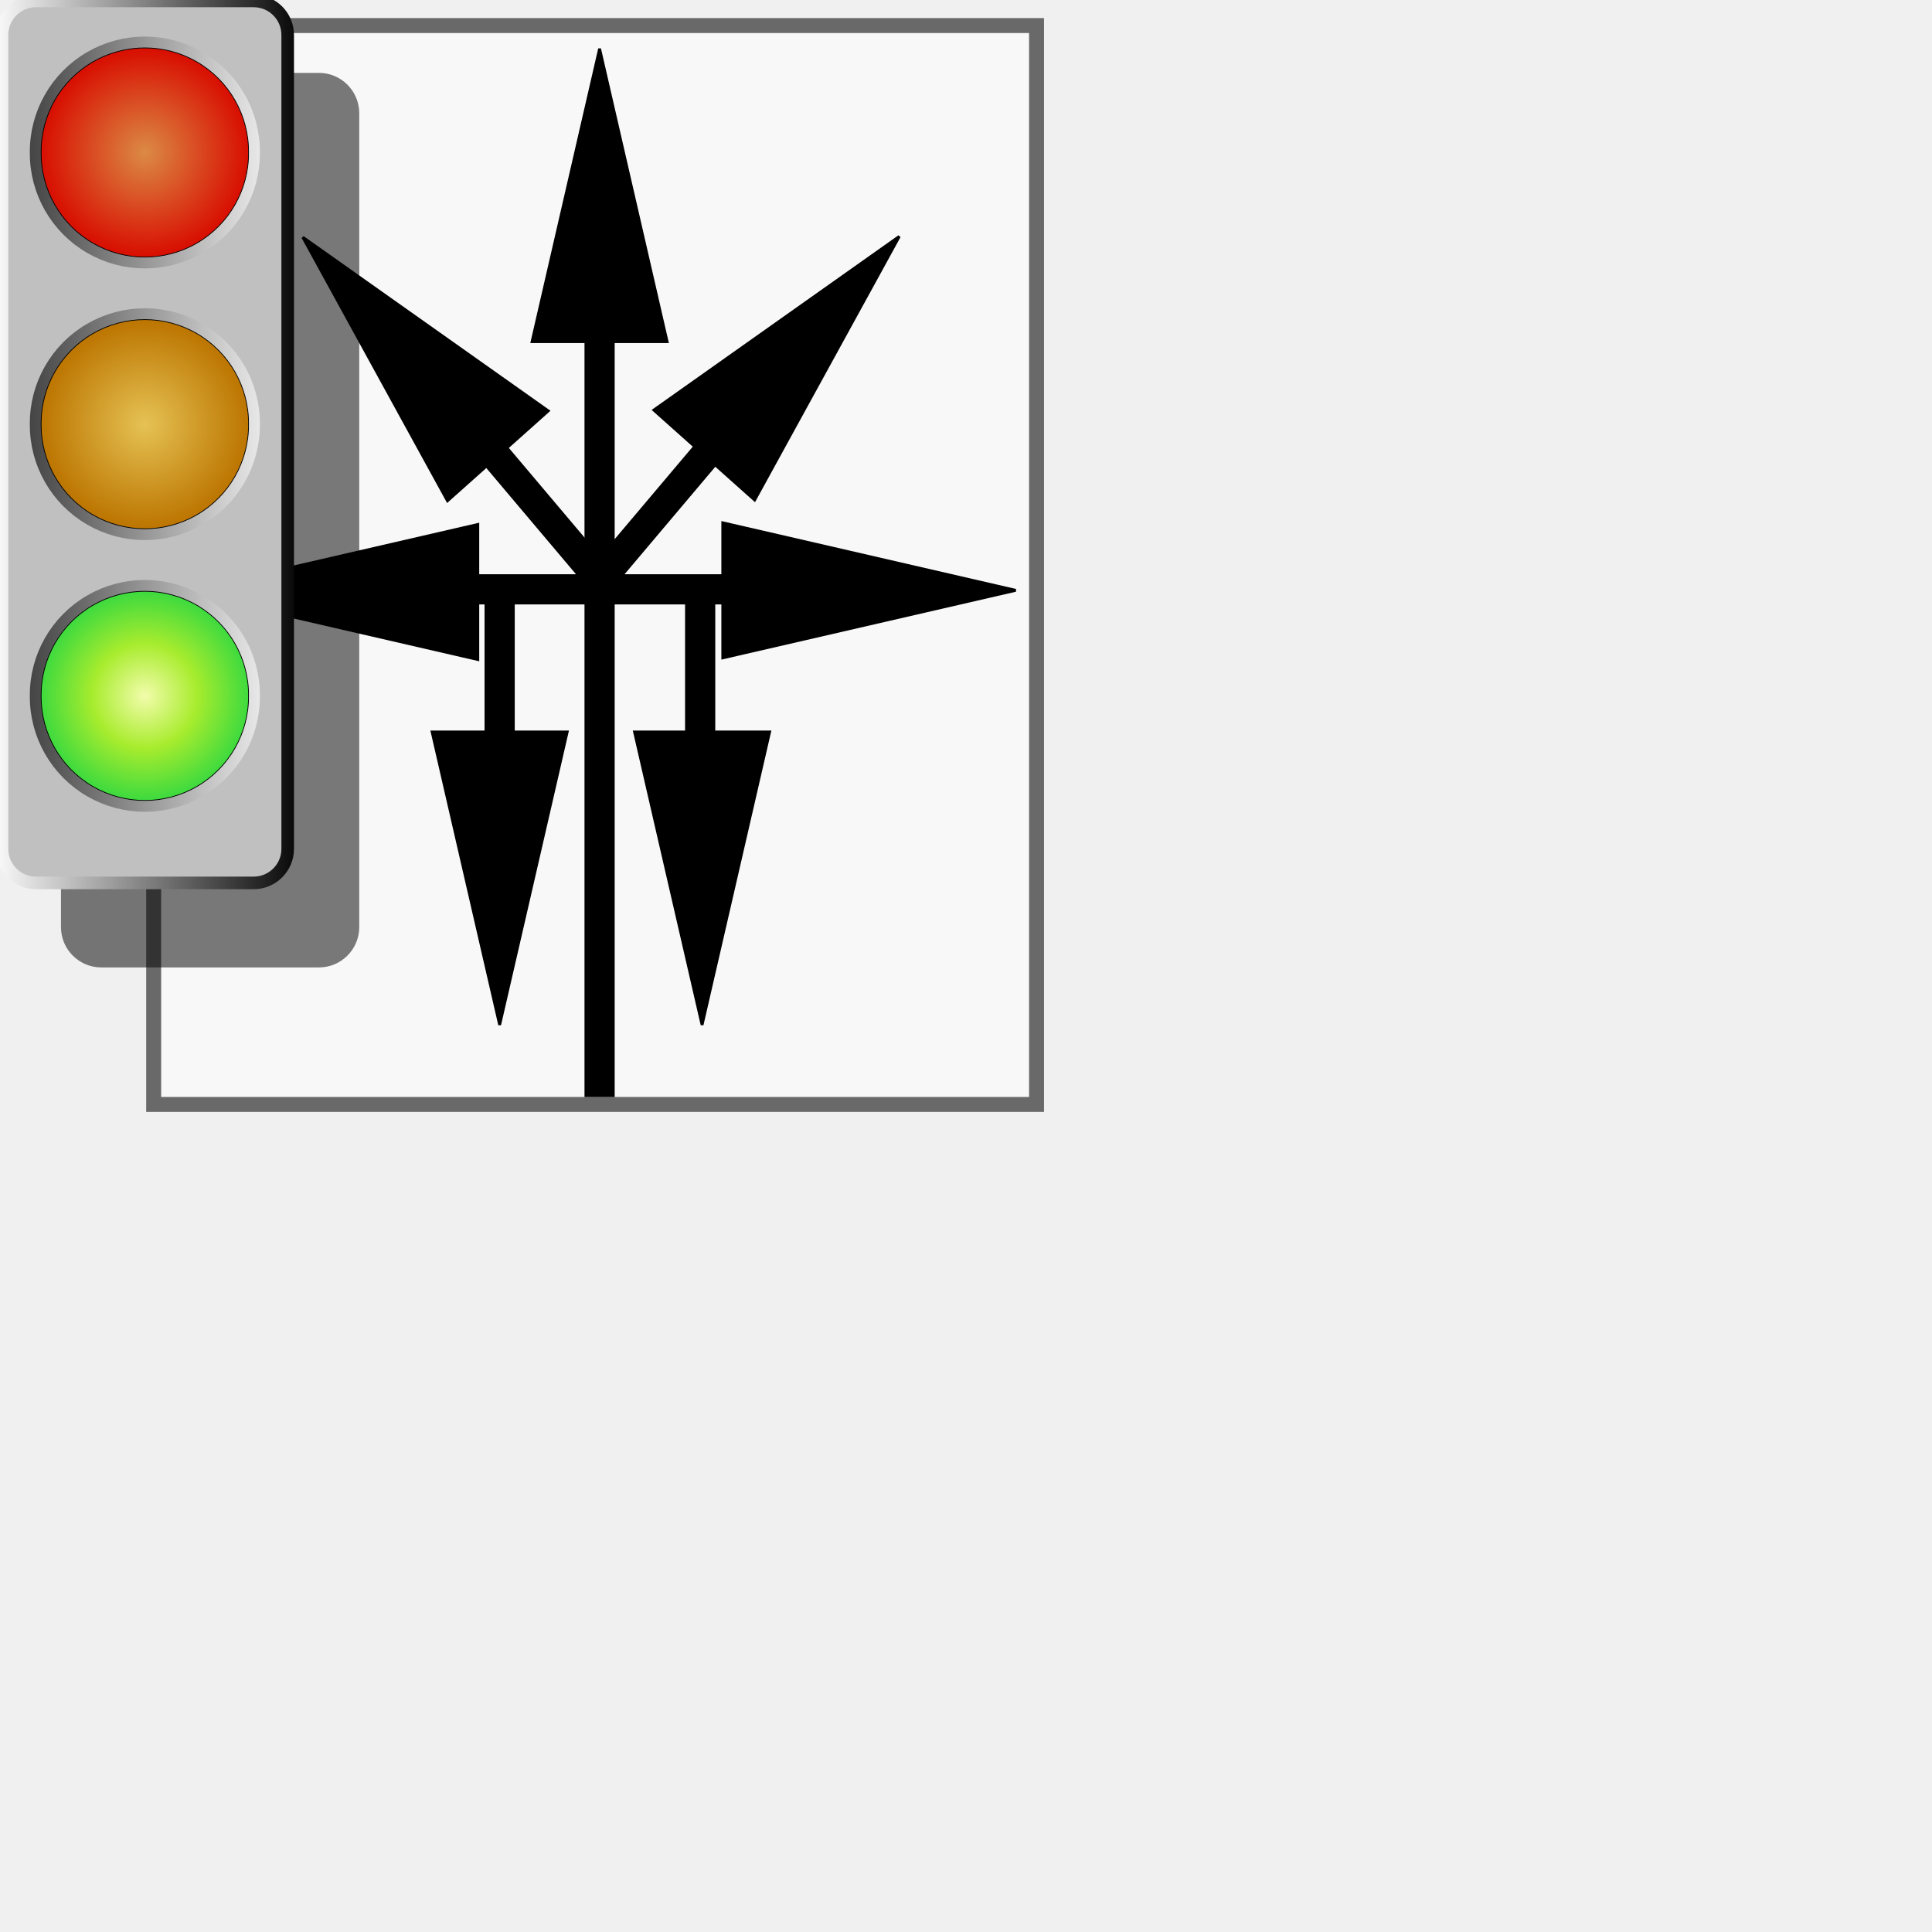
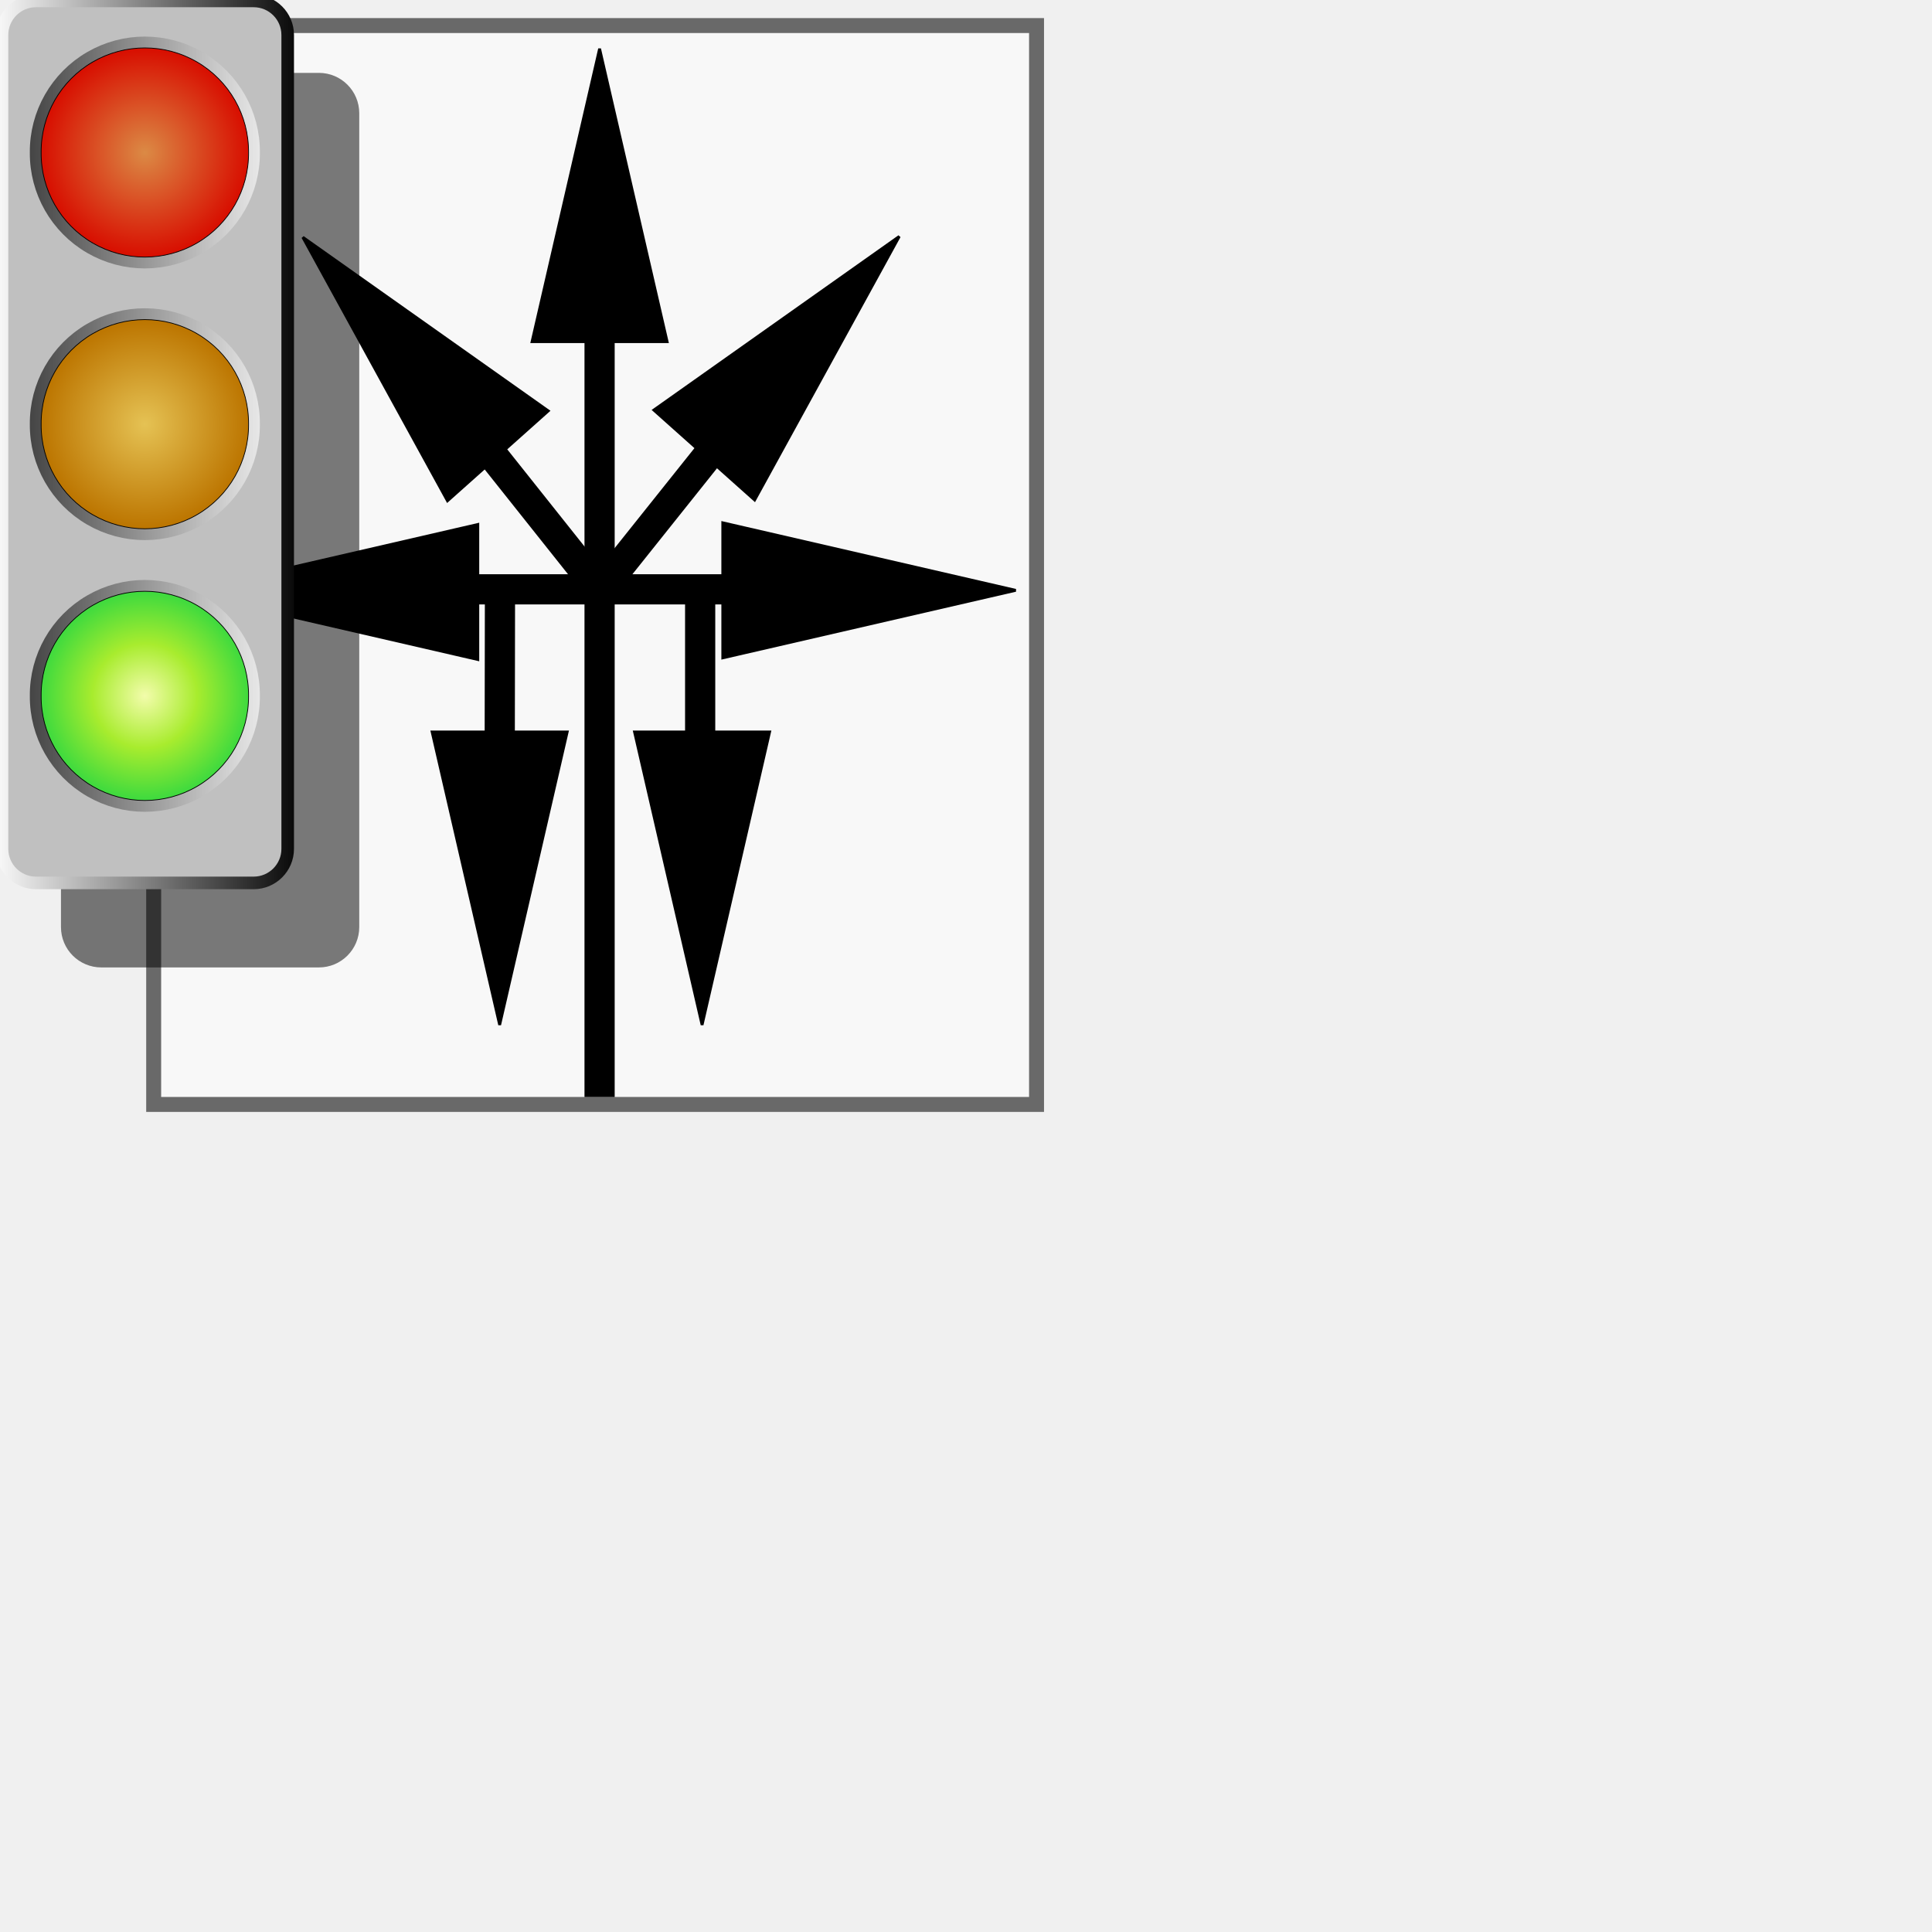
<svg xmlns="http://www.w3.org/2000/svg" xmlns:xlink="http://www.w3.org/1999/xlink" id="svg2315" width="256" height="256" version="1.0">
  <defs id="defs2318">
    <linearGradient id="linearGradient26629">
      <stop style="stop-color:#0a0a0a;stop-opacity:1;" offset="0" id="stop26631" />
      <stop style="stop-color:#fafafa;stop-opacity:1;" offset="1" id="stop26633" />
    </linearGradient>
    <marker orient="auto" refY="0.0" refX="0.0" id="TriangleInL" style="overflow:visible">
      <path id="path18687" d="M 5.77,0.0 L -2.88,5.0 L -2.88,-5.0 L 5.77,0.0 z " style="fill-rule:evenodd;stroke:#000000;stroke-width:1.0pt;marker-start:none" transform="scale(-0.8)" />
    </marker>
    <marker orient="auto" refY="0.0" refX="0.0" id="Arrow2Lstart" style="overflow:visible">
      <path id="path18616" style="font-size:12.0;fill-rule:evenodd;stroke-width:0.625;stroke-linejoin:round" d="M 8.719,4.034 L -2.207,0.016 L 8.719,-4.002 C 6.973,-1.63 6.983,1.616 8.719,4.034 z " transform="scale(1.1) translate(1,0)" />
    </marker>
    <marker orient="auto" refY="0.0" refX="0.0" id="Arrow1Lstart" style="overflow:visible">
      <path id="path18598" d="M 0.0,0.0 L 5.0,-5.0 L -12.5,0.0 L 5.0,5.0 L 0.0,0.0 z " style="fill-rule:evenodd;stroke:#000000;stroke-width:1.0pt;marker-start:none" transform="scale(0.8) translate(12.5,0)" />
    </marker>
    <linearGradient id="linearGradient13738">
      <stop id="stop13740" offset="0" style="stop-color:#e5c254;stop-opacity:1;" />
      <stop id="stop13742" offset="1" style="stop-color:#bc7500;stop-opacity:1;" />
    </linearGradient>
    <linearGradient id="linearGradient11356">
      <stop id="stop11358" offset="0" style="stop-color:#f2fcab;stop-opacity:1;" />
      <stop style="stop-color:#a8ec2e;stop-opacity:1;" offset="0.5" id="stop11364" />
      <stop id="stop11360" offset="1" style="stop-color:#3eda3e;stop-opacity:1;" />
    </linearGradient>
    <linearGradient id="linearGradient10343">
      <stop id="stop10345" offset="0" style="stop-color:#fafafa;stop-opacity:1;" />
      <stop id="stop10347" offset="1" style="stop-color:#0a0a0a;stop-opacity:1;" />
    </linearGradient>
    <linearGradient id="linearGradient4360">
      <stop style="stop-color:#db8a45;stop-opacity:1;" offset="0" id="stop4362" />
      <stop style="stop-color:#d80e00;stop-opacity:1;" offset="1" id="stop4364" />
    </linearGradient>
    <linearGradient xlink:href="#linearGradient10343" id="linearGradient6424" x1="-0.568" y1="58.557" x2="38.955" y2="58.557" gradientUnits="userSpaceOnUse" spreadMethod="pad" />
    <radialGradient xlink:href="#linearGradient13738" id="radialGradient10375" gradientUnits="userSpaceOnUse" spreadMethod="pad" cx="21.729" cy="24.785" fx="21.729" fy="24.785" r="13.643" />
    <radialGradient xlink:href="#linearGradient4360" id="radialGradient10383" gradientUnits="userSpaceOnUse" spreadMethod="pad" cx="21.729" cy="24.785" fx="21.729" fy="24.785" r="13.643" />
    <radialGradient xlink:href="#linearGradient11356" id="radialGradient11362" gradientUnits="userSpaceOnUse" spreadMethod="pad" cx="21.729" cy="24.785" fx="21.729" fy="24.785" r="13.643" />
    <linearGradient xlink:href="#linearGradient26629" id="linearGradient25658" x1="6.666" y1="24.785" x2="36.793" y2="24.785" gradientUnits="userSpaceOnUse" />
    <linearGradient xlink:href="#linearGradient26629" id="linearGradient34393" x1="6.666" y1="24.785" x2="36.793" y2="24.785" gradientUnits="userSpaceOnUse" />
    <linearGradient xlink:href="#linearGradient26629" id="linearGradient36339" x1="6.666" y1="24.785" x2="36.793" y2="24.785" gradientUnits="userSpaceOnUse" />
-     <filter x="-0.389" width="1.777" y="-0.389" height="1.777" id="filter39466">
-       <feGaussianBlur stdDeviation="4.418" id="feGaussianBlur39468" />
-     </filter>
  </defs>
  <rect style="opacity:0.562;fill:#ffffff;fill-opacity:1;stroke:#000000;stroke-width:1.981;stroke-miterlimit:4;stroke-dasharray:none;stroke-opacity:1" id="rect3326" width="116.985" height="142.958" x="20.362" y="3.386" />
  <path style="opacity:1;fill:#000000;fill-opacity:1;stroke:#000000;stroke-width:1.667;stroke-miterlimit:4;stroke-dasharray:none;stroke-opacity:1" id="path18813" d="M -76.564,13.837 L -146.842,13.837 L -111.703,-47.026 L -76.564,13.837 z " transform="matrix(0,-0.2509865,0.6286091,0,54.27794,50.40681)" />
  <rect style="opacity:0.516;fill:#000000;fill-opacity:1;stroke:#000000;stroke-width:1.667;stroke-miterlimit:4;stroke-dasharray:none;stroke-opacity:1" id="rect15682" width="37.856" height="116.866" x="8.913" y="10.49" ry="4.512" />
  <rect style="opacity:1;fill:#c0c0c0;fill-opacity:1;stroke:url(#linearGradient6424);stroke-width:1.667;stroke-miterlimit:4;stroke-dasharray:none;stroke-opacity:1" id="rect3389" width="37.856" height="116.866" x="0.265" y="0.124" ry="4.512" />
  <path style="opacity:0.676;fill:#c0c0c0;fill-opacity:1;stroke:url(#linearGradient25658);stroke-width:2.965;stroke-miterlimit:4;stroke-dasharray:none;stroke-opacity:1" id="path7395" d="M 35.31 24.785 A 13.581 13.581 0 1 1  8.149,24.785 A 13.581 13.581 0 1 1  35.31 24.785 z" transform="matrix(1.011777,0,0,1.011777,-2.792032,-4.86986)" />
  <path style="opacity:1;fill:url(#radialGradient10383);fill-opacity:1;stroke:#000000;stroke-width:0.099;stroke-miterlimit:4;stroke-dasharray:none;stroke-opacity:1" id="path8393" d="M 35.31 24.785 A 13.581 13.581 0 1 1  8.149,24.785 A 13.581 13.581 0 1 1  35.31 24.785 z" transform="matrix(1.011777,0,0,1.011777,-2.792032,-4.86986)" />
  <path style="opacity:0.676;fill:none;fill-opacity:1;stroke:url(#linearGradient34393);stroke-width:2.965;stroke-miterlimit:4;stroke-dasharray:none;stroke-opacity:1" id="path10349" d="M 35.31 24.785 A 13.581 13.581 0 1 1  8.149,24.785 A 13.581 13.581 0 1 1  35.31 24.785 z" transform="matrix(1.011777,0,0,1.011777,-2.792032,31.13014)" />
  <path style="opacity:1;fill:url(#radialGradient10375);fill-opacity:1.0;stroke:#000000;stroke-width:0.099;stroke-miterlimit:4;stroke-dasharray:none;stroke-opacity:1" id="path10351" d="M 35.31 24.785 A 13.581 13.581 0 1 1  8.149,24.785 A 13.581 13.581 0 1 1  35.31 24.785 z" transform="matrix(1.011777,0,0,1.011777,-2.792032,31.13014)" />
  <path style="opacity:0.676;fill:#c0c0c0;fill-opacity:1;stroke:url(#linearGradient36339);stroke-width:2.965;stroke-miterlimit:4;stroke-dasharray:none;stroke-opacity:1" id="path10355" d="M 35.31 24.785 A 13.581 13.581 0 1 1  8.149,24.785 A 13.581 13.581 0 1 1  35.31 24.785 z" transform="matrix(1.011777,0,0,1.011777,-2.792032,67.13014)" />
  <path style="opacity:1;fill:url(#radialGradient11362);fill-opacity:1.0;stroke:#000000;stroke-width:0.099;stroke-miterlimit:4;stroke-dasharray:none;stroke-opacity:1" id="path10357" d="M 35.31 24.785 A 13.581 13.581 0 1 1  8.149,24.785 A 13.581 13.581 0 1 1  35.31 24.785 z" transform="matrix(1.011777,0,0,1.011777,-2.792032,67.13014)" />
  <path style="opacity:1;fill:#000000;fill-opacity:1;stroke:#000000;stroke-width:1.667;stroke-miterlimit:4;stroke-dasharray:none;stroke-opacity:1" id="path18817" d="M -76.564,13.837 L -146.842,13.837 L -111.703,-47.026 L -76.564,13.837 z " transform="matrix(0.1872737,0.1671013,-0.4185142,0.4690366,120.2502,72.21598)" />
  <path style="opacity:1;fill:#000000;fill-opacity:1;stroke:#000000;stroke-width:1.667;stroke-miterlimit:4;stroke-dasharray:none;stroke-opacity:1" id="path18819" d="M -76.564,13.837 L -146.842,13.837 L -111.703,-47.026 L -76.564,13.837 z " transform="matrix(-0.1872737,0.1671013,0.4185142,0.4690366,39.03425,72.32543)" />
  <path style="opacity:1;fill:#000000;fill-opacity:1;stroke:#000000;stroke-width:1.667;stroke-miterlimit:4;stroke-dasharray:none;stroke-opacity:1" id="path18821" d="M -76.564,13.837 L -146.842,13.837 L -111.703,-47.026 L -76.564,13.837 z " transform="matrix(0,-0.2509865,-0.6286091,0,104.8061,50.1858)" />
  <path style="opacity:1;fill:#000000;fill-opacity:1;stroke:#000000;stroke-width:1.667;stroke-miterlimit:4;stroke-dasharray:none;stroke-opacity:1" id="path18823" d="M -76.564,13.837 L -146.842,13.837 L -111.703,-47.026 L -76.564,13.837 z " transform="matrix(-0.2509865,0,0,0.6286091,51.41235,36.23535)" />
  <path style="opacity:1;fill:#000000;fill-opacity:1;stroke:#000000;stroke-width:1.667;stroke-miterlimit:4;stroke-dasharray:none;stroke-opacity:1" id="path18825" d="M -76.564,13.837 L -146.842,13.837 L -111.703,-47.026 L -76.564,13.837 z " transform="matrix(-0.2509865,0,0,-0.6286091,38.17097,106.0246)" />
  <path style="opacity:1;fill:#000000;fill-opacity:1;stroke:#000000;stroke-width:1.667;stroke-miterlimit:4;stroke-dasharray:none;stroke-opacity:1" id="path18827" d="M -76.564,13.837 L -146.842,13.837 L -111.703,-47.026 L -76.564,13.837 z " transform="matrix(-0.2509865,0,0,-0.6286091,64.99325,106.0246)" />
  <path style="fill:none;fill-rule:evenodd;stroke:#000000;stroke-width:4;stroke-linecap:butt;stroke-linejoin:miter;stroke-miterlimit:4;stroke-dasharray:none;stroke-opacity:1" d="M 79.448,41.416 L 79.448,145.361" id="path18829" />
  <path style="fill:none;fill-rule:evenodd;stroke:#000000;stroke-width:4;stroke-linecap:butt;stroke-linejoin:miter;stroke-miterlimit:4;stroke-dasharray:none;stroke-opacity:1" d="M 112.551,78.09 L 51.438,78.09" id="path19800" />
  <path style="fill:none;fill-rule:evenodd;stroke:#000000;stroke-width:4;stroke-linecap:butt;stroke-linejoin:miter;stroke-miterlimit:4;stroke-dasharray:none;stroke-opacity:1" d="M 92.775,77.782 L 92.775,103.947" id="path21742" />
-   <path style="fill:none;fill-rule:evenodd;stroke:#000000;stroke-width:4;stroke-linecap:butt;stroke-linejoin:miter;stroke-miterlimit:4;stroke-dasharray:none;stroke-opacity:1" d="M 66.207,79.485 L 66.207,105.65" id="path22713" />
-   <path style="fill:none;fill-rule:evenodd;stroke:#000000;stroke-width:4;stroke-linecap:butt;stroke-linejoin:miter;stroke-miterlimit:4;stroke-dasharray:none;stroke-opacity:1" d="M 81.215,78.785 L 59.686,53.289" id="path23684" />
-   <path style="fill:none;fill-rule:evenodd;stroke:#000000;stroke-width:4;stroke-linecap:butt;stroke-linejoin:miter;stroke-miterlimit:4;stroke-dasharray:none;stroke-opacity:1" d="M 78.729,77.758 L 100.258,52.262" id="path24655" />
+   <path style="fill:none;stroke:#000000;stroke-width:4;stroke-linecap:butt;stroke-linejoin:miter;stroke-miterlimit:4;stroke-opacity:1;stroke-dasharray:none" d="m 66.249,78.339 -0.042,27.311" id="path22713" />
+   <path style="fill:none;stroke:#000000;stroke-width:4;stroke-linecap:butt;stroke-linejoin:miter;stroke-miterlimit:4;stroke-opacity:1;stroke-dasharray:none" d="M 79.56,78.276 59.686,53.289" id="path23684" />
+   <path style="fill:none;stroke:#000000;stroke-width:4;stroke-linecap:butt;stroke-linejoin:miter;stroke-miterlimit:4;stroke-opacity:1;stroke-dasharray:none" d="M 79.705,78.012 100.258,52.262" id="path24655" />
</svg>
